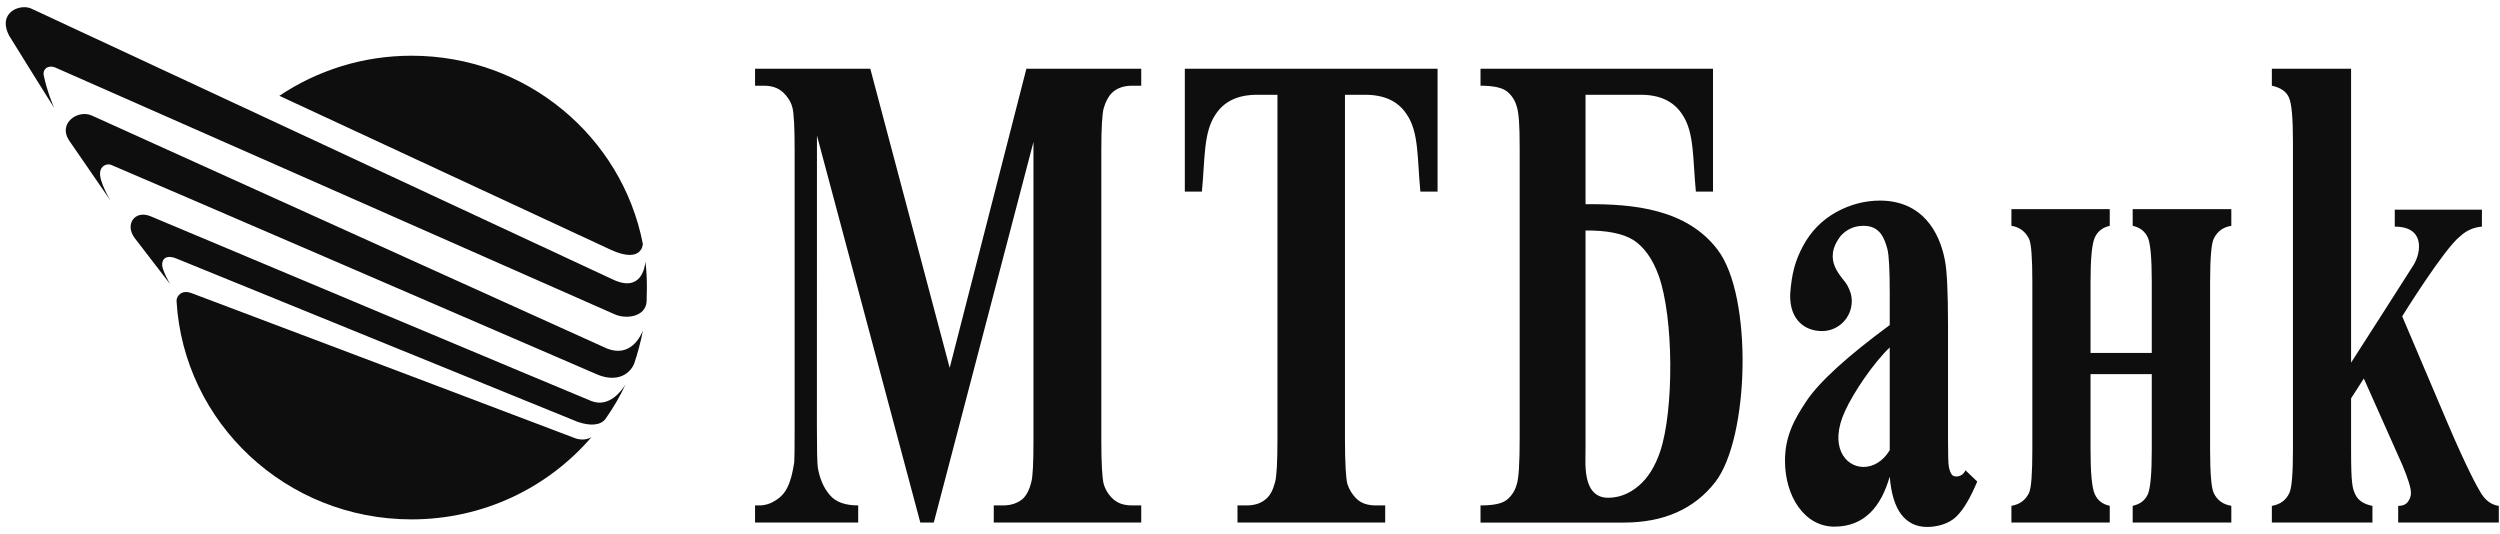
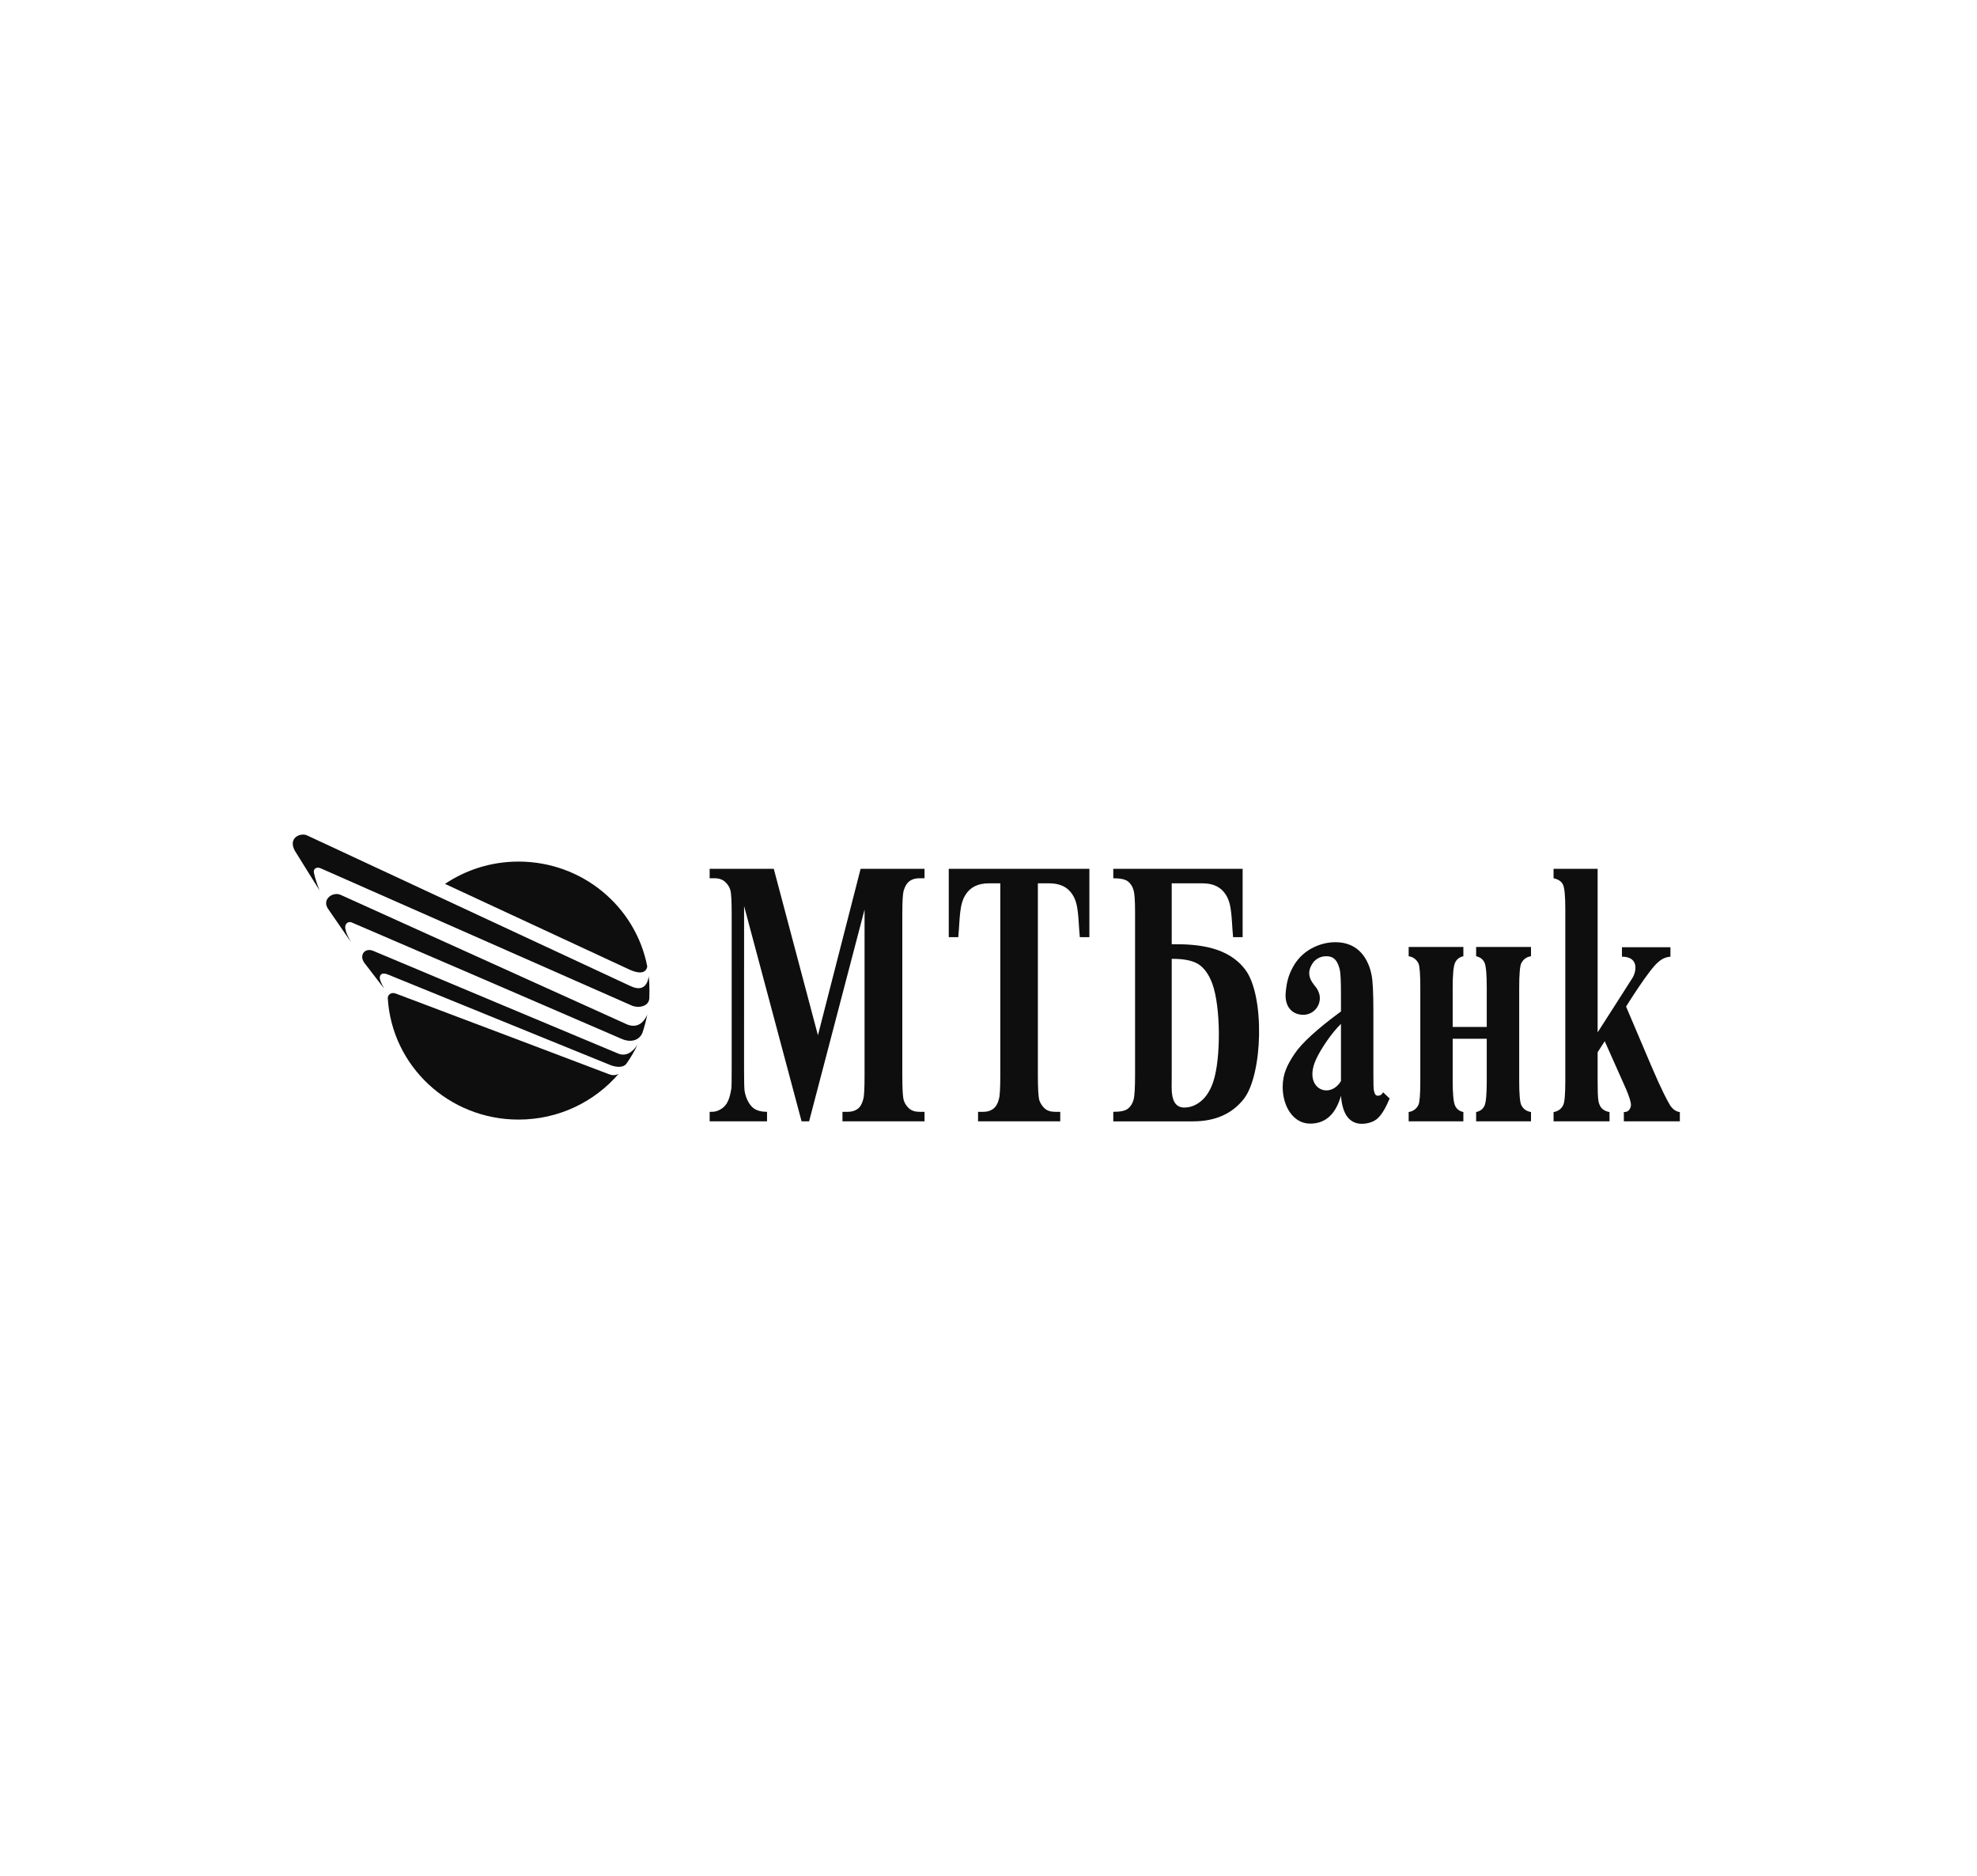
- <svg xmlns="http://www.w3.org/2000/svg" width="178" height="38" viewBox="0 0 178 38" fill="none">
-   <path fill-rule="evenodd" clip-rule="evenodd" d="M43.526 17.801C43.483 17.784 19.89 6.821 19.89 6.821C22.572 5.023 25.81 3.967 29.3 3.967C37.475 3.967 44.291 9.729 45.771 17.368V17.37C45.77 17.412 45.698 18.776 43.526 17.801ZM29.3 36.98C20.373 36.98 13.085 30.116 12.57 21.444C12.556 21.184 12.775 20.789 13.241 20.789C13.354 20.789 13.481 20.813 13.624 20.866C18.254 22.602 40.859 31.156 40.878 31.174C41.605 31.474 42.117 31.118 42.117 31.118C39.036 34.704 34.45 36.98 29.3 36.98Z" fill="#0E0E0E" />
-   <path fill-rule="evenodd" clip-rule="evenodd" d="M42.106 28.554C41.983 28.52 10.977 15.509 10.697 15.388C9.591 14.946 8.872 15.981 9.582 16.94C9.676 17.059 12.109 20.223 12.109 20.223C12.109 20.223 11.584 19.312 11.55 18.917C11.506 18.512 11.764 18.081 12.57 18.412C13.372 18.751 41.05 29.997 41.125 30.034C41.983 30.335 42.761 30.311 43.12 29.814C43.678 29.013 44.13 28.257 44.543 27.357C44.268 27.813 43.379 29.046 42.106 28.554M45.956 18.625V18.625C45.919 19.034 45.639 20.852 43.628 19.895C43.278 19.724 2.797 0.883 2.236 0.616C1.465 0.246 -0.22 0.857 0.654 2.544C0.674 2.592 3.897 7.761 3.861 7.682C3.811 7.608 3.333 6.445 3.119 5.386C3.014 4.962 3.394 4.564 3.984 4.829C4.053 4.851 43.431 22.23 43.719 22.358C44.562 22.76 45.956 22.565 46.038 21.485C46.047 21.15 46.058 20.825 46.058 20.476C46.058 19.86 46.032 19.236 45.956 18.625M43.223 24.818V24.818C43.136 24.787 6.94 8.406 6.548 8.231C5.553 7.773 4.123 8.766 4.905 9.98C5.035 10.174 7.874 14.293 7.874 14.293C7.874 14.293 7.038 12.917 7.128 12.264C7.174 11.806 7.617 11.607 7.94 11.751C8.255 11.865 42.32 26.564 42.499 26.653C43.732 27.189 44.754 26.807 45.149 25.904C45.408 25.14 45.62 24.339 45.778 23.53C45.62 23.932 44.894 25.474 43.223 24.818" fill="#0E0E0E" />
-   <path d="M133.869 14.282C136.862 14.294 138.099 16.512 138.478 18.535C138.616 19.199 138.699 20.74 138.699 23.144V31.317C138.699 32.343 138.712 32.992 138.759 33.251C138.818 33.497 138.882 33.709 138.994 33.82C139.088 33.959 139.676 34.054 139.942 33.484L140.78 34.285C140.284 35.46 139.819 36.26 139.296 36.775C138.772 37.298 137.907 37.52 137.224 37.52C136.436 37.52 135.826 37.218 135.37 36.629C134.923 36.038 134.645 35.143 134.549 33.933C133.934 36.069 132.756 37.489 130.622 37.497C128.486 37.51 127.091 35.34 127.091 32.812C127.091 31.109 127.706 29.917 128.618 28.558C129.523 27.197 131.504 25.387 134.549 23.144V20.892C134.549 19.22 134.497 18.158 134.378 17.715C134.155 16.907 133.826 16.076 132.679 16.078C132.036 16.078 131.503 16.32 131.077 16.773C129.663 18.568 131.198 19.716 131.524 20.306C131.735 20.705 131.846 21.023 131.846 21.442C131.846 22.62 130.898 23.573 129.726 23.573C128.554 23.573 127.398 22.818 127.461 20.924C127.576 19.413 127.826 18.546 128.38 17.506C128.94 16.465 129.725 15.67 130.735 15.104C131.747 14.551 132.786 14.282 133.869 14.282ZM121.966 13.64H120.746C120.517 11.258 120.642 9.419 119.776 8.149C119.165 7.208 118.177 6.749 116.835 6.749H112.89V14.541C116.305 14.504 120.098 14.881 122.295 17.783C124.818 21.083 124.557 31.164 122.133 34.316C120.642 36.234 118.471 37.207 115.62 37.207H105.413V35.986C106.355 35.986 106.968 35.856 107.312 35.565C107.636 35.297 107.873 34.93 107.996 34.475C108.138 34.039 108.201 32.946 108.201 31.197V10.56C108.201 8.823 108.138 8.046 107.996 7.597C107.873 7.141 107.636 6.789 107.305 6.516C106.965 6.242 106.336 6.103 105.413 6.103V4.893H121.966V13.64ZM61.965 4.893L67.618 26.191L73.079 4.893H81.256V6.103H80.6C80.015 6.103 79.528 6.27 79.177 6.605C78.93 6.845 78.725 7.214 78.579 7.722C78.476 8.112 78.414 9.102 78.414 10.71V31.339C78.414 32.996 78.476 34.025 78.579 34.441C78.689 34.846 78.916 35.218 79.243 35.523C79.586 35.838 80.031 35.986 80.6 35.986H81.256V37.205H70.756V35.986H71.406C72.007 35.986 72.468 35.823 72.843 35.497C73.079 35.263 73.289 34.89 73.426 34.334C73.535 33.967 73.583 32.959 73.583 31.339V10.106L66.486 37.205H65.526L58.167 9.654L58.163 30.367C58.163 31.955 58.18 32.938 58.228 33.298C58.367 34.081 58.641 34.739 59.078 35.239C59.495 35.743 60.171 35.986 61.104 35.986V37.205H53.76V35.986H53.964C54.411 36.002 54.831 35.883 55.205 35.638C55.601 35.4 55.894 35.075 56.08 34.662C56.291 34.244 56.437 33.65 56.55 32.914C56.566 32.742 56.578 31.938 56.578 30.486V10.71C56.578 9.076 56.528 8.047 56.414 7.639C56.309 7.233 56.08 6.887 55.75 6.57C55.404 6.261 54.964 6.103 54.399 6.103H53.76V4.893H61.965ZM102.355 13.64H101.131C100.899 11.258 101.033 9.419 100.162 8.149C99.556 7.208 98.56 6.749 97.217 6.749H95.762V31.339C95.762 32.996 95.831 34.026 95.928 34.441C96.055 34.846 96.277 35.218 96.6 35.523C96.933 35.838 97.382 35.986 97.964 35.986H98.626V37.205H88.109V35.986H88.768C89.354 35.986 89.82 35.823 90.178 35.493C90.435 35.263 90.64 34.889 90.783 34.334C90.892 33.967 90.954 32.959 90.954 31.339V6.749H89.498C88.148 6.749 87.157 7.208 86.548 8.149C85.683 9.419 85.802 11.258 85.576 13.64H84.359V4.893H102.355V13.64ZM150.214 16.078C149.692 16.198 149.343 16.48 149.146 16.921C148.946 17.369 148.846 18.412 148.846 20.087V25.128H153.206V20.087C153.206 18.412 153.117 17.369 152.931 16.921C152.73 16.48 152.382 16.198 151.847 16.078V14.891H158.87V16.078C158.28 16.17 157.87 16.48 157.617 16.996C157.451 17.341 157.359 18.374 157.359 20.087V32.02C157.359 33.726 157.451 34.749 157.617 35.102C157.87 35.626 158.28 35.915 158.87 36.014V37.205H151.847V36.014C152.382 35.901 152.73 35.626 152.931 35.179C153.117 34.735 153.206 33.678 153.206 32.02V26.637H148.846V32.02C148.846 33.678 148.946 34.735 149.146 35.179C149.343 35.626 149.692 35.901 150.214 36.014V37.205H143.213V36.014C143.798 35.915 144.2 35.626 144.464 35.102C144.629 34.749 144.703 33.726 144.703 32.02V20.087C144.703 18.374 144.629 17.341 144.464 16.996C144.2 16.48 143.798 16.17 143.213 16.078V14.891H150.214V16.078ZM167.397 25.82C167.426 25.776 171.676 19.152 171.866 18.834C172.397 17.935 172.651 16.136 170.508 16.136V14.929H176.712V16.136C176.124 16.181 175.605 16.411 175.16 16.825C174.027 17.701 171.046 22.503 171.036 22.52L174.298 30.194C175.622 33.299 176.4 34.717 176.641 35.102C176.975 35.647 177.403 35.95 177.916 36.02V37.205H170.751V36.02C171.073 36.02 171.31 35.915 171.45 35.72C171.582 35.531 171.66 35.333 171.66 35.102C171.66 34.739 171.455 34.07 171.036 33.079L168.304 26.95L167.397 28.363V32.036C167.397 34.505 167.499 34.793 167.706 35.218C167.897 35.626 168.304 35.901 168.918 36.02V37.205H161.756V36.02C162.344 35.915 162.761 35.623 163.001 35.102C163.172 34.749 163.258 33.735 163.258 32.036V10.058C163.258 8.377 163.162 7.331 162.962 6.921C162.777 6.515 162.376 6.235 161.756 6.103V4.893H167.397V25.82ZM112.89 31.648L112.881 32.85C112.881 33.695 113 34.343 113.27 34.789C113.545 35.223 113.957 35.44 114.488 35.44C115.279 35.439 116.002 35.161 116.673 34.59C117.34 34.03 117.845 33.207 118.205 32.144C119.192 29.199 119.173 22.588 118.091 19.605C117.656 18.412 117.049 17.577 116.297 17.09C115.53 16.615 114.389 16.4 112.89 16.411V31.648ZM134.549 24.737C133.36 25.873 131.948 27.984 131.37 29.261C130.213 31.742 131.357 33.246 132.685 33.246C133.348 33.246 134.057 32.87 134.549 32.053V24.737Z" fill="#0E0E0E" />
+ <svg xmlns="http://www.w3.org/2000/svg" width="253" height="240" viewBox="0 0 253 240" fill="none">
+   <path fill-rule="evenodd" clip-rule="evenodd" d="M80.582 124.079C80.538 124.062 56.945 113.099 56.945 113.099C59.627 111.301 62.865 110.245 66.356 110.245C74.531 110.245 81.346 116.007 82.827 123.646V123.647C82.825 123.69 82.753 125.054 80.582 124.079ZM66.356 143.258C57.428 143.258 50.141 136.394 49.625 127.721C49.611 127.462 49.83 127.067 50.297 127.067C50.41 127.067 50.537 127.09 50.68 127.144C55.31 128.88 77.914 137.433 77.933 137.452C78.66 137.752 79.173 137.396 79.173 137.396C76.091 140.982 71.505 143.258 66.356 143.258Z" fill="#0E0E0E" />
+   <path fill-rule="evenodd" clip-rule="evenodd" d="M79.161 134.832C79.039 134.798 48.032 121.787 47.753 121.666C46.647 121.223 45.927 122.259 46.638 123.218C46.732 123.337 49.165 126.501 49.165 126.501C49.165 126.501 48.64 125.59 48.605 125.195C48.561 124.79 48.819 124.358 49.625 124.689C50.428 125.029 78.106 136.274 78.181 136.312C79.039 136.613 79.817 136.588 80.175 136.091C80.734 135.291 81.185 134.535 81.599 133.635C81.324 134.091 80.435 135.324 79.161 134.832M83.011 124.902V124.902C82.975 125.312 82.694 127.13 80.683 126.172C80.333 126.002 39.853 107.161 39.291 106.894C38.52 106.523 36.836 107.135 37.709 108.822C37.729 108.869 40.953 114.039 40.917 113.96C40.866 113.885 40.389 112.723 40.174 111.664C40.069 111.24 40.449 110.842 41.04 111.107C41.108 111.128 80.486 128.508 80.775 128.636C81.618 129.038 83.011 128.842 83.093 127.763C83.103 127.428 83.113 127.103 83.113 126.754C83.113 126.137 83.088 125.514 83.011 124.902M80.278 131.096V131.096C80.192 131.064 43.996 114.683 43.604 114.509C42.609 114.051 41.178 115.044 41.96 116.258C42.091 116.451 44.93 120.571 44.93 120.571C44.93 120.571 44.094 119.195 44.184 118.542C44.23 118.084 44.672 117.885 44.996 118.028C45.311 118.142 79.376 132.842 79.554 132.931C80.787 133.467 81.81 133.085 82.204 132.182C82.464 131.418 82.675 130.617 82.833 129.808C82.675 130.21 81.949 131.752 80.278 131.096" fill="#0E0E0E" />
+   <path d="M170.924 120.56C173.917 120.572 175.154 122.79 175.533 124.813C175.671 125.477 175.754 127.018 175.754 129.421V137.595C175.754 138.621 175.768 139.27 175.815 139.529C175.873 139.775 175.938 139.987 176.049 140.098C176.143 140.237 176.732 140.332 176.997 139.762L177.835 140.563C177.339 141.738 176.875 142.538 176.352 143.053C175.828 143.576 174.963 143.798 174.28 143.798C173.492 143.798 172.882 143.495 172.426 142.907C171.978 142.316 171.701 141.421 171.605 140.21C170.99 142.346 169.812 143.767 167.678 143.775C165.541 143.788 164.147 141.618 164.147 139.089C164.147 137.387 164.761 136.195 165.673 134.835C166.578 133.475 168.56 131.664 171.605 129.421V127.169C171.605 125.497 171.553 124.436 171.434 123.993C171.211 123.185 170.882 122.354 169.735 122.356C169.091 122.356 168.559 122.597 168.132 123.05C166.718 124.846 168.253 125.994 168.579 126.583C168.791 126.983 168.902 127.3 168.902 127.72C168.901 128.898 167.954 129.851 166.781 129.851C165.61 129.851 164.454 129.096 164.517 127.202C164.631 125.691 164.881 124.824 165.436 123.784C165.996 122.743 166.781 121.948 167.79 121.382C168.802 120.829 169.842 120.56 170.924 120.56ZM159.022 119.917H157.802C157.573 117.536 157.697 115.697 156.831 114.427C156.221 113.486 155.232 113.027 153.891 113.027H149.946V120.819C153.36 120.782 157.154 121.159 159.351 124.061C161.874 127.361 161.612 137.442 159.189 140.594C157.697 142.511 155.526 143.485 152.676 143.485H142.469V142.264C143.41 142.264 144.024 142.134 144.367 141.843C144.691 141.575 144.928 141.208 145.052 140.752C145.194 140.317 145.256 139.224 145.256 137.475V116.838C145.256 115.101 145.194 114.324 145.052 113.875C144.928 113.419 144.691 113.066 144.361 112.793C144.021 112.519 143.391 112.38 142.469 112.38V111.17H159.022V119.917ZM99.021 111.17L104.673 132.469L110.134 111.17H118.312V112.38H117.656C117.07 112.38 116.584 112.548 116.233 112.883C115.986 113.122 115.781 113.492 115.635 114C115.531 114.39 115.47 115.38 115.47 116.988V137.617C115.47 139.274 115.531 140.303 115.635 140.719C115.744 141.124 115.972 141.496 116.299 141.801C116.642 142.116 117.087 142.264 117.656 142.264H118.312V143.483H107.812V142.264H108.461C109.062 142.264 109.523 142.101 109.899 141.775C110.134 141.541 110.345 141.167 110.482 140.612C110.591 140.244 110.639 139.237 110.639 137.617V116.384L103.541 143.483H102.581L95.223 115.932L95.218 136.645C95.218 138.232 95.236 139.215 95.283 139.576C95.422 140.358 95.697 141.017 96.134 141.517C96.551 142.021 97.226 142.264 98.159 142.264V143.483H90.816V142.264H91.02C91.467 142.28 91.887 142.161 92.261 141.916C92.657 141.677 92.95 141.352 93.136 140.94C93.346 140.522 93.493 139.928 93.606 139.192C93.621 139.02 93.634 138.216 93.634 136.764V116.988C93.634 115.353 93.583 114.324 93.47 113.917C93.364 113.51 93.136 113.165 92.806 112.848C92.459 112.538 92.02 112.38 91.454 112.38H90.816V111.17H99.021ZM139.41 119.917H138.187C137.954 117.536 138.088 115.697 137.218 114.427C136.611 113.486 135.615 113.027 134.273 113.027H132.818V137.617C132.818 139.274 132.886 140.303 132.984 140.719C133.111 141.124 133.333 141.496 133.656 141.801C133.988 142.116 134.437 142.264 135.02 142.264H135.682V143.483H125.164V142.264H125.823C126.41 142.264 126.876 142.101 127.234 141.771C127.491 141.54 127.696 141.167 127.838 140.612C127.948 140.244 128.01 139.237 128.01 137.617V113.027H126.554C125.204 113.027 124.213 113.486 123.604 114.427C122.739 115.697 122.857 117.536 122.631 119.917H121.414V111.17H139.41V119.917ZM187.27 122.356C186.747 122.476 186.399 122.758 186.201 123.199C186.002 123.646 185.902 124.69 185.902 126.365V131.406H190.262V126.365C190.262 124.69 190.172 123.647 189.987 123.199C189.786 122.758 189.438 122.476 188.903 122.356V121.168H195.925V122.356C195.336 122.448 194.926 122.758 194.672 123.274C194.507 123.619 194.414 124.651 194.414 126.365V138.298C194.414 140.004 194.507 141.027 194.672 141.379C194.926 141.904 195.336 142.193 195.925 142.292V143.483H188.903V142.292C189.438 142.179 189.786 141.904 189.987 141.457C190.172 141.013 190.262 139.956 190.262 138.298V132.915H185.902V138.298C185.902 139.956 186.002 141.013 186.201 141.457C186.399 141.904 186.747 142.179 187.27 142.292V143.483H180.269V142.292C180.854 142.193 181.256 141.904 181.52 141.379C181.684 141.027 181.759 140.004 181.759 138.298V126.365C181.759 124.651 181.684 123.619 181.52 123.274C181.256 122.757 180.854 122.448 180.269 122.356V121.168H187.27V122.356ZM204.452 132.098C204.481 132.053 208.731 125.43 208.921 125.112C209.452 124.212 209.707 122.414 207.564 122.414V121.207H213.768V122.414C213.18 122.459 212.66 122.689 212.215 123.103C211.083 123.979 208.102 128.781 208.091 128.798L211.354 136.472C212.677 139.577 213.456 140.995 213.697 141.379C214.031 141.924 214.459 142.228 214.972 142.298V143.483H207.807V142.298C208.129 142.298 208.366 142.193 208.505 141.998C208.637 141.808 208.715 141.611 208.715 141.379C208.715 141.017 208.51 140.347 208.091 139.357L205.36 133.228L204.452 134.641V138.314C204.452 140.783 204.554 141.071 204.762 141.496C204.953 141.903 205.36 142.178 205.974 142.298V143.483H198.812V142.298C199.4 142.193 199.817 141.901 200.057 141.379C200.227 141.027 200.314 140.012 200.314 138.314V116.335C200.314 114.655 200.218 113.609 200.018 113.199C199.833 112.793 199.431 112.513 198.812 112.38V111.17H204.452V132.098ZM149.946 137.925L149.937 139.127C149.937 139.973 150.056 140.621 150.325 141.067C150.601 141.501 151.012 141.717 151.543 141.717C152.334 141.717 153.058 141.439 153.729 140.868C154.395 140.308 154.901 139.485 155.261 138.421C156.247 135.477 156.229 128.866 155.147 125.883C154.712 124.689 154.105 123.854 153.353 123.368C152.585 122.893 151.445 122.678 149.946 122.689V137.925ZM171.605 131.015C170.415 132.151 169.004 134.262 168.425 135.539C167.269 138.02 168.412 139.524 169.74 139.524C170.403 139.524 171.113 139.148 171.605 138.331V131.015Z" fill="#0E0E0E" />
</svg>
